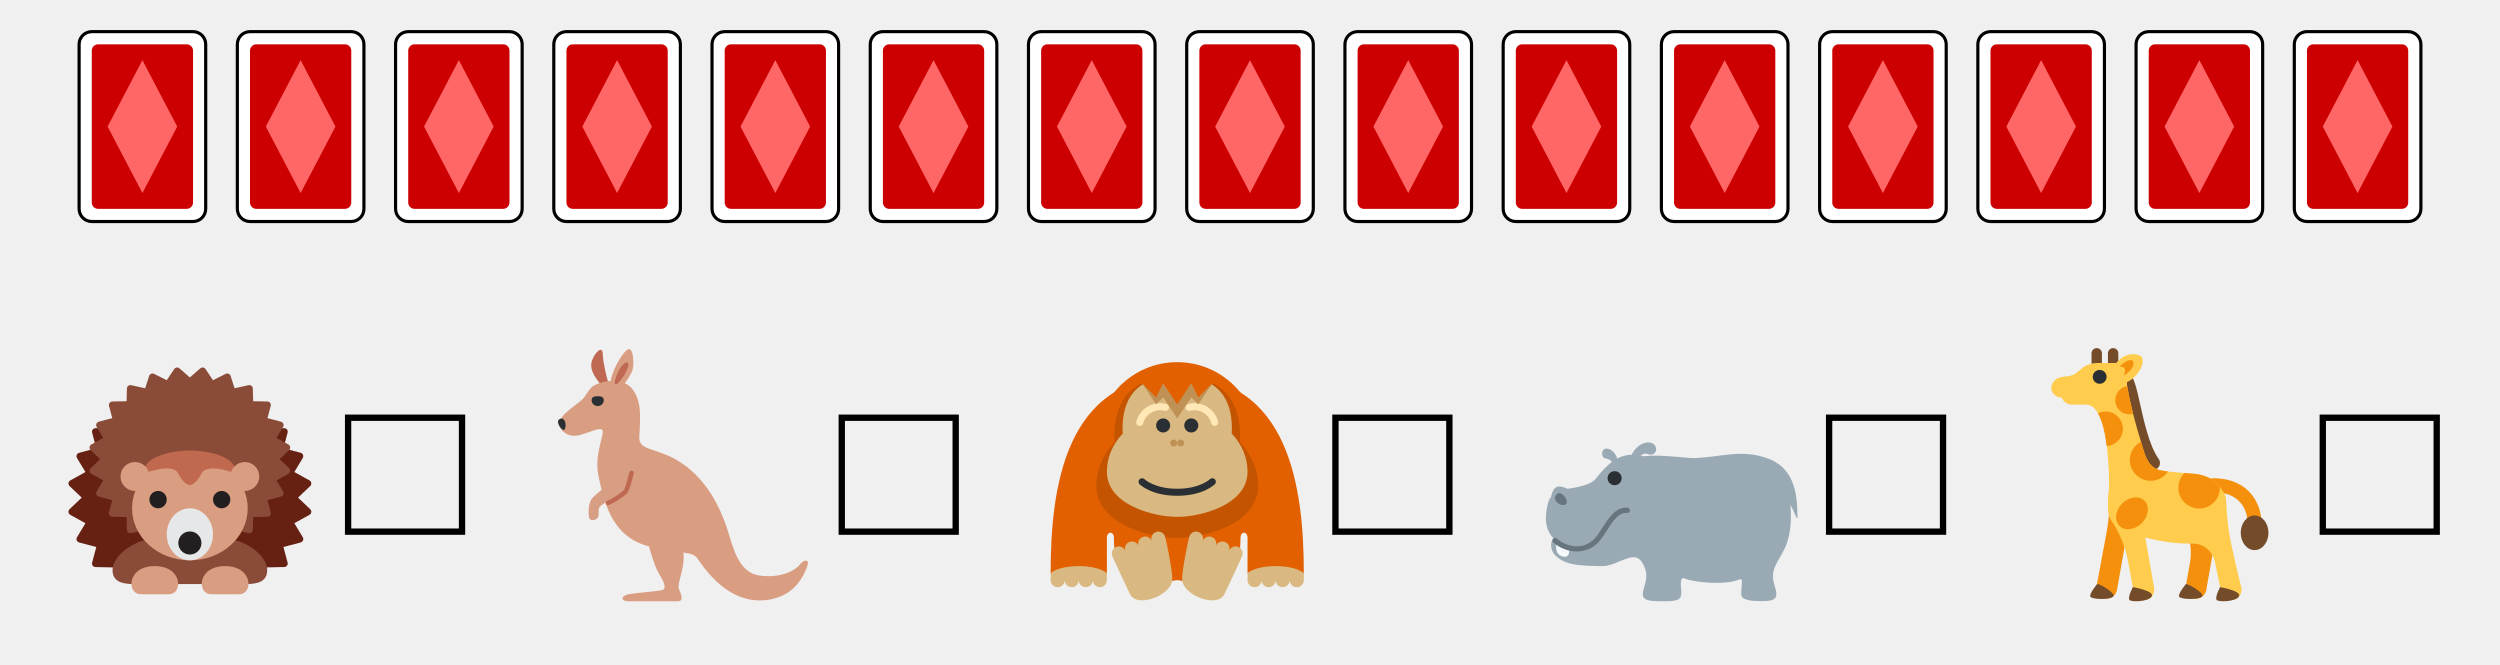
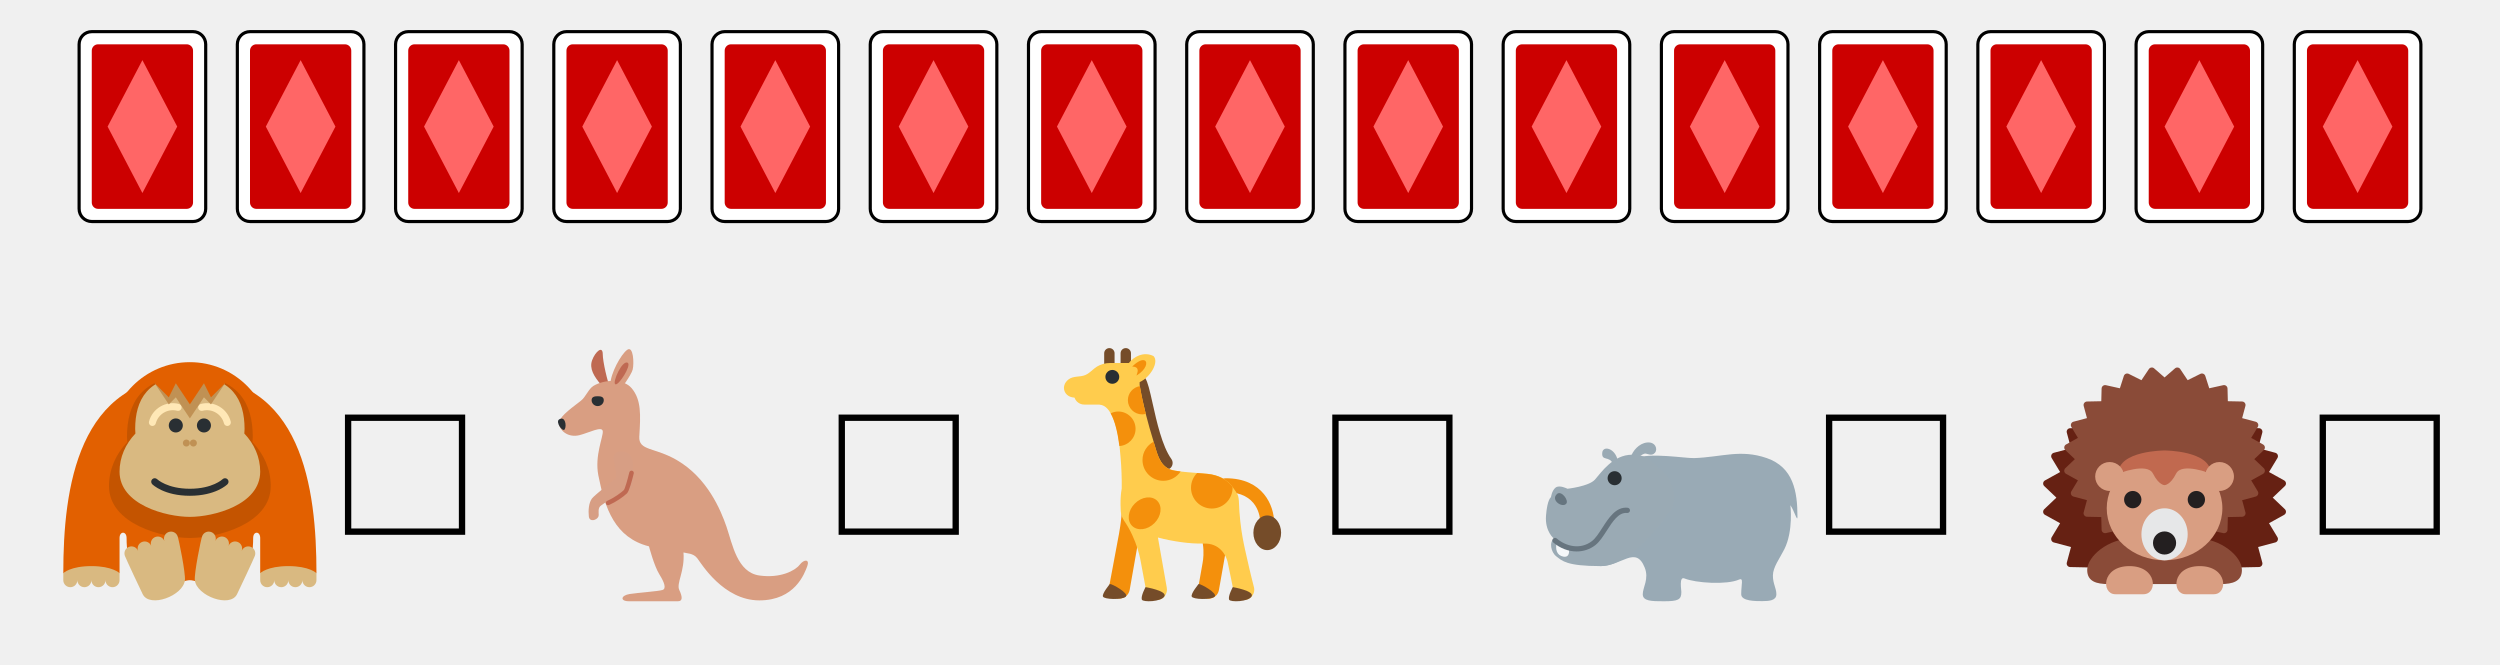
<svg xmlns="http://www.w3.org/2000/svg" width="790.0" height="210.0" viewBox="0 0 790.0 210.0">
  <defs>
</defs>
  <g>
    <g transform="translate(25.0, 10)">
      <rect x="0" y="0" width="40" height="60" rx="4" ry="4" fill="white" stroke="black" stroke-width="1" />
      <rect x="4" y="4" width="32" height="52" rx="2" ry="2" fill="#cc0000" stroke="none" />
      <path d="M20.0,9 L31,30.0 L20.0,51 L9,30.0 Z" fill="#ff6666" />
    </g>
    <g transform="translate(75.0, 10)">
      <rect x="0" y="0" width="40" height="60" rx="4" ry="4" fill="white" stroke="black" stroke-width="1" />
      <rect x="4" y="4" width="32" height="52" rx="2" ry="2" fill="#cc0000" stroke="none" />
      <path d="M20.0,9 L31,30.0 L20.0,51 L9,30.0 Z" fill="#ff6666" />
    </g>
    <g transform="translate(125.0, 10)">
      <rect x="0" y="0" width="40" height="60" rx="4" ry="4" fill="white" stroke="black" stroke-width="1" />
      <rect x="4" y="4" width="32" height="52" rx="2" ry="2" fill="#cc0000" stroke="none" />
      <path d="M20.0,9 L31,30.0 L20.0,51 L9,30.0 Z" fill="#ff6666" />
    </g>
    <g transform="translate(175.0, 10)">
      <rect x="0" y="0" width="40" height="60" rx="4" ry="4" fill="white" stroke="black" stroke-width="1" />
      <rect x="4" y="4" width="32" height="52" rx="2" ry="2" fill="#cc0000" stroke="none" />
      <path d="M20.0,9 L31,30.0 L20.0,51 L9,30.0 Z" fill="#ff6666" />
    </g>
    <g transform="translate(225.0, 10)">
      <rect x="0" y="0" width="40" height="60" rx="4" ry="4" fill="white" stroke="black" stroke-width="1" />
      <rect x="4" y="4" width="32" height="52" rx="2" ry="2" fill="#cc0000" stroke="none" />
      <path d="M20.0,9 L31,30.0 L20.0,51 L9,30.0 Z" fill="#ff6666" />
    </g>
    <g transform="translate(275.0, 10)">
      <rect x="0" y="0" width="40" height="60" rx="4" ry="4" fill="white" stroke="black" stroke-width="1" />
      <rect x="4" y="4" width="32" height="52" rx="2" ry="2" fill="#cc0000" stroke="none" />
      <path d="M20.0,9 L31,30.0 L20.0,51 L9,30.0 Z" fill="#ff6666" />
    </g>
    <g transform="translate(325.0, 10)">
      <rect x="0" y="0" width="40" height="60" rx="4" ry="4" fill="white" stroke="black" stroke-width="1" />
      <rect x="4" y="4" width="32" height="52" rx="2" ry="2" fill="#cc0000" stroke="none" />
      <path d="M20.0,9 L31,30.0 L20.0,51 L9,30.0 Z" fill="#ff6666" />
    </g>
    <g transform="translate(375.0, 10)">
      <rect x="0" y="0" width="40" height="60" rx="4" ry="4" fill="white" stroke="black" stroke-width="1" />
      <rect x="4" y="4" width="32" height="52" rx="2" ry="2" fill="#cc0000" stroke="none" />
      <path d="M20.0,9 L31,30.0 L20.0,51 L9,30.0 Z" fill="#ff6666" />
    </g>
    <g transform="translate(425.0, 10)">
      <rect x="0" y="0" width="40" height="60" rx="4" ry="4" fill="white" stroke="black" stroke-width="1" />
      <rect x="4" y="4" width="32" height="52" rx="2" ry="2" fill="#cc0000" stroke="none" />
      <path d="M20.0,9 L31,30.0 L20.0,51 L9,30.0 Z" fill="#ff6666" />
    </g>
    <g transform="translate(475.0, 10)">
      <rect x="0" y="0" width="40" height="60" rx="4" ry="4" fill="white" stroke="black" stroke-width="1" />
      <rect x="4" y="4" width="32" height="52" rx="2" ry="2" fill="#cc0000" stroke="none" />
      <path d="M20.0,9 L31,30.0 L20.0,51 L9,30.0 Z" fill="#ff6666" />
    </g>
    <g transform="translate(525.0, 10)">
      <rect x="0" y="0" width="40" height="60" rx="4" ry="4" fill="white" stroke="black" stroke-width="1" />
      <rect x="4" y="4" width="32" height="52" rx="2" ry="2" fill="#cc0000" stroke="none" />
      <path d="M20.0,9 L31,30.0 L20.0,51 L9,30.0 Z" fill="#ff6666" />
    </g>
    <g transform="translate(575.0, 10)">
      <rect x="0" y="0" width="40" height="60" rx="4" ry="4" fill="white" stroke="black" stroke-width="1" />
      <rect x="4" y="4" width="32" height="52" rx="2" ry="2" fill="#cc0000" stroke="none" />
      <path d="M20.0,9 L31,30.0 L20.0,51 L9,30.0 Z" fill="#ff6666" />
    </g>
    <g transform="translate(625.0, 10)">
      <rect x="0" y="0" width="40" height="60" rx="4" ry="4" fill="white" stroke="black" stroke-width="1" />
      <rect x="4" y="4" width="32" height="52" rx="2" ry="2" fill="#cc0000" stroke="none" />
      <path d="M20.0,9 L31,30.0 L20.0,51 L9,30.0 Z" fill="#ff6666" />
    </g>
    <g transform="translate(675.0, 10)">
      <rect x="0" y="0" width="40" height="60" rx="4" ry="4" fill="white" stroke="black" stroke-width="1" />
      <rect x="4" y="4" width="32" height="52" rx="2" ry="2" fill="#cc0000" stroke="none" />
      <path d="M20.0,9 L31,30.0 L20.0,51 L9,30.0 Z" fill="#ff6666" />
    </g>
    <g transform="translate(725.0, 10)">
      <rect x="0" y="0" width="40" height="60" rx="4" ry="4" fill="white" stroke="black" stroke-width="1" />
      <rect x="4" y="4" width="32" height="52" rx="2" ry="2" fill="#cc0000" stroke="none" />
      <path d="M20.0,9 L31,30.0 L20.0,51 L9,30.0 Z" fill="#ff6666" />
    </g>
    <g transform="translate(10.0, 100)">
      <g>
        <svg x="10.0" y="10.0" width="80" height="80" viewBox="0 0 36 36">
-           <path fill="#6D6E71" d="M28.688 20.312C28.688 26.217 23.904 31 18 31c-5.903 0-10.688-4.783-10.688-10.688 0-5.903 4.786-10.689 10.688-10.689 5.904.001 10.688 4.786 10.688 10.689z" />
-           <path fill="#662113" d="M26 33.5H10c-1.665 0-2.479-1.339-2.763-2.31l-2.664-.056c-.153-.003-.297-.077-.389-.2-.092-.122-.123-.281-.083-.43l.594-2.216-2.446-.651c-.152-.041-.276-.15-.335-.296s-.046-.311.035-.445l1.199-1.993-2.156-1.192c-.139-.077-.233-.216-.254-.374-.02-.157.036-.315.151-.426l1.729-1.647-1.729-1.646c-.115-.11-.171-.268-.151-.426.021-.158.115-.297.254-.374l2.156-1.194-1.2-1.994c-.081-.135-.094-.3-.035-.445.059-.146.183-.255.335-.296l2.446-.65-.594-2.218c-.04-.148-.009-.307.083-.43s.236-.196.39-.2l2.575-.053.058-2.302c.004-.149.074-.289.192-.381.118-.092.271-.127.416-.094l2.521.561.717-2.234c.045-.139.148-.251.282-.308.136-.056.288-.051.417.014l2.284 1.139 1.341-2.009c.08-.119.208-.199.35-.218.145-.019.287.024.394.119L18 7.258l1.88-1.636c.109-.094.251-.137.395-.118.143.019.269.099.35.218l1.34 2.009 2.286-1.139c.13-.065.283-.069.417-.014.135.057.237.169.282.308l.716 2.234 2.521-.561c.146-.032.298.002.416.094s.188.232.192.381l.058 2.302 2.574.053c.153.003.297.077.389.2.093.123.123.282.083.43l-.595 2.217 2.449.65c.152.04.276.15.336.296.059.146.046.311-.035.445l-1.201 1.994 2.155 1.194c.14.077.233.216.254.374s-.036.316-.151.426l-1.729 1.646 1.729 1.647c.115.11.172.269.151.426-.021.158-.114.297-.254.374L32.854 24.9l1.2 1.993c.081.135.094.3.035.445-.06.146-.184.255-.335.296l-2.45.651.595 2.216c.04.148.01.307-.082.43-.093.123-.236.197-.39.2l-2.663.056c-.285.974-1.099 2.313-2.764 2.313z" />
-           <path fill="#8A4B38" d="M16.188 28.824c-.022 0-.044-.001-.066-.004-.143-.019-.27-.099-.35-.219l-1.058-1.585-1.805.899c-.131.064-.283.07-.418.014-.134-.057-.237-.169-.282-.309l-.564-1.757-1.99.442c-.148.031-.299-.003-.417-.095s-.188-.231-.192-.381l-.045-1.804-2.029-.043c-.153-.003-.297-.077-.389-.2-.092-.122-.123-.281-.083-.43l.464-1.732-1.92-.51c-.152-.041-.276-.15-.335-.296s-.046-.311.035-.445l.937-1.557-1.688-.934c-.14-.077-.234-.216-.254-.374-.02-.158.036-.316.151-.426l1.352-1.289-1.352-1.287c-.115-.11-.171-.268-.151-.426.021-.158.115-.297.254-.374l1.689-.935-.937-1.558c-.081-.135-.094-.3-.035-.445.059-.146.183-.255.335-.296l1.922-.511-.466-1.732c-.04-.148-.009-.307.083-.43s.236-.196.39-.2l2.029-.042.045-1.805c.004-.149.074-.289.192-.381.117-.092.27-.127.416-.094l1.99.442.564-1.756c.045-.139.148-.251.282-.308.136-.055.287-.051.418.014l1.805.899 1.058-1.584c.08-.119.207-.199.35-.218.144-.021.287.024.395.119L18 4.172l1.484-1.291c.109-.095.253-.138.395-.119.143.019.269.099.35.218l1.057 1.583 1.807-.9c.13-.064.283-.069.417-.013.135.057.237.169.282.308l.562 1.756 1.991-.442c.146-.033.3.002.416.094.118.092.188.232.192.382l.045 1.804 2.028.042c.153.003.297.077.389.2.093.123.123.282.083.43l-.465 1.734 1.924.511c.152.041.276.15.336.296.059.146.046.311-.035.445l-.938 1.558 1.689.935c.14.077.233.216.254.374.021.158-.036.316-.151.426l-1.353 1.287 1.353 1.289c.115.11.172.268.151.426-.021.158-.115.296-.254.374l-1.688.934.938 1.557c.081.135.094.3.035.445-.06.145-.184.255-.335.296l-1.925.512.465 1.732c.04.148.01.307-.082.43-.093.123-.236.197-.39.2l-2.028.043-.045 1.804c-.004.149-.074.289-.192.381-.117.092-.271.126-.416.095l-1.991-.442-.562 1.757c-.045.139-.147.252-.282.309-.134.058-.284.053-.417-.014l-1.806-.899-1.058 1.585c-.08.12-.207.199-.35.219-.142.018-.286-.024-.395-.119L18 27.407l-1.483 1.294c-.092.08-.209.123-.329.123z" />
-           <path fill="#8A4B38" d="M13.5 27.052h9c3.521 0 6.5 2.575 6.5 4.5 0 1.65-1.35 2-3 2H10c-1.65 0-3-.35-3-2 0-1.925 2.99-4.5 6.5-4.5z" />
-           <path fill="#D99E82" d="M26.222 22.779c0 4.088-3.68 7.398-8.222 7.398s-8.222-3.31-8.222-7.398c0-4.087 3.68-7.4 8.222-7.4s8.222 3.313 8.222 7.4z" />
-           <path fill="#E6E7E8" d="M21.289 26.479c0 2.043-1.473 3.699-3.289 3.699s-3.289-1.656-3.289-3.699S16.183 22.78 18 22.78s3.289 1.655 3.289 3.699z" />
-           <path fill="#231F20" d="M19.645 27.711c0 .908-.736 1.645-1.645 1.645s-1.645-.736-1.645-1.645c0-.908.736-1.642 1.645-1.642s1.645.734 1.645 1.642zm-4.934-6.166c0 .682-.552 1.234-1.233 1.234s-1.233-.553-1.233-1.234c0-.68.552-1.232 1.233-1.232.681-.001 1.233.552 1.233 1.232zm9.044 0c0 .682-.552 1.234-1.232 1.234-.682 0-1.233-.553-1.233-1.234 0-.68.552-1.232 1.233-1.232.68-.001 1.232.552 1.232 1.232z" />
-           <path fill="#C1694F" d="M11.422 17.846s4.111-1.644 4.933 0C17.178 19.49 18 19.49 18 19.49v-4.934c0 .001-6.578.001-6.578 3.29zm13.155 0s-4.11-1.644-4.933 0C18.822 19.49 18 19.49 18 19.49v-4.934c0 .001 6.577.001 6.577 3.29z" />
-           <path fill="#D99E82" d="M12.245 18.256c0 1.136-.92 2.056-2.055 2.056-1.136 0-2.056-.92-2.056-2.056 0-1.135.92-2.055 2.056-2.055 1.135 0 2.055.92 2.055 2.055zm15.621 0c0 1.136-.92 2.056-2.056 2.056-1.135 0-2.056-.92-2.056-2.056 0-1.135.921-2.055 2.056-2.055 1.136 0 2.056.92 2.056 2.055zM11 35c-2 0-2-4 2-4s4.062 4 2 4h-4zm10 0c-2 0-2-4 2-4s4.062 4 2 4h-4z" />
+           <path fill="#E26000" d="M36 32c0-12-2-28-18-28S0 20 0 32h8v-5c0-1 1-1 1 0 0 7 4 6 4 6l2 2 1-1c0-.552 1.448-1 2-1s2 .448 2 1l1 1 2-2s4 1 4-6c0-1 1-1 1 0v5h8z" />
+           <circle fill="#E26000" cx="18" cy="13.5" r="11.5" />
+           <path fill="#D9B981" d="M32 31c-3 0-4 1-4 1v1c0 .552.448 1 1 1s1-.448 1-1c0 .552.448 1 1 1s1-.448 1-1c0 .552.448 1 1 1s1-.448 1-1c0 .552.448 1 1 1s1-.448 1-1v-1s-1-1-4-1zM4 31c-3 0-4 1-4 1v1c0 .552.448 1 1 1s1-.448 1-1c0 .552.448 1 1 1s1-.448 1-1c0 .552.448 1 1 1s1-.448 1-1c0 .552.448 1 1 1s1-.448 1-1v-1s-1-1-4-1z" />
+           <path fill="#C45400" d="M6.5 19.607C6.5 25.051 14.167 27 18 27s11.5-1.949 11.5-7.393c0-2.366-.974-4.536-2.595-6.235.023-.244.04-.491.04-.747C26.944 7.862 24.9 4 18 4s-8.944 3.862-8.944 8.625c0 .256.017.503.04.747C7.474 15.071 6.5 17.241 6.5 19.607z" />
+           <path fill="#D9B981" d="M8 17.571C8 22.305 14.667 24 18 24s10-1.695 10-6.429c0-2.057-.847-3.944-2.257-5.422.02-.212.035-.427.035-.65C25.778 7.358 24 4 18 4s-7.778 3.358-7.778 7.5c0 .223.015.438.035.65C8.847 13.627 8 15.514 8 17.571z" />
+           <circle fill="#292F33" cx="16" cy="11" r="1" />
+           <circle fill="#292F33" cx="20" cy="11" r="1" />
+           <path fill="#FFE8B6" d="M12.67 11.073c-.042 0-.084-.005-.127-.016-.267-.07-.427-.343-.357-.61.488-1.867 2.405-2.988 4.271-2.503.267.07.427.343.357.61-.07.267-.343.424-.61.357-1.332-.347-2.702.455-3.05 1.788-.059.225-.262.374-.484.374zm10.66 0c-.223 0-.425-.149-.483-.374-.169-.646-.579-1.188-1.155-1.525-.576-.339-1.249-.432-1.896-.262-.269.069-.54-.091-.609-.357-.07-.268.09-.541.357-.61.901-.236 1.846-.106 2.653.367.807.473 1.381 1.231 1.616 2.136.07.267-.09.54-.357.61-.042.009-.085.015-.126.015z" />
+           <path fill="#C09154" d="M13 5l2 3 1-1 2 3 2-3 1 1 2-3s-2-1-5-1-5 1-5 1z" />
+           <path fill="#E26000" d="M13 5l2 2 1-2 2 3 2-3 1 2 2-2s-2-2-5-2-5 2-5 2z" />
+           <circle fill="#C09154" cx="17.5" cy="13.5" r=".5" />
+           <circle fill="#C09154" cx="18.5" cy="13.5" r=".5" />
+           <path fill="#292F33" d="M18 21c-3.665 0-5.286-1.579-5.354-1.646-.195-.195-.195-.512 0-.707.195-.194.51-.195.705-.002C13.365 18.658 14.783 20 18 20c3.218 0 4.635-1.342 4.648-1.356.197-.191.514-.189.706.006.193.195.193.509-.001.703C23.286 19.421 21.665 21 18 21z" />
+           <path fill="#D9B981" d="M17.295 33c-.235 2.224-5 4-6 2-.247-.494-2.341-4.936-2.535-5.453-.194-.517.068-1.094.586-1.287s1.094.068 1.287.586c-.194-.517.068-1.094.586-1.287.517-.194 1.094.068 1.287.586-.194-.517.068-1.094.586-1.287.517-.194 1.094.068 1.287.586-.194-.517.068-1.094.586-1.287s1.094.068 1.287.586c.193.514 1.148 5.263 1.043 6.257zm1.41 0c.235 2.224 5 4 6 2 .247-.494 2.341-4.936 2.535-5.453.194-.517-.068-1.094-.586-1.287s-1.094.068-1.287.586c.194-.517-.068-1.094-.586-1.287-.517-.194-1.094.068-1.287.586.194-.517-.068-1.094-.586-1.287-.517-.194-1.094.068-1.287.586.194-.517-.068-1.094-.586-1.287s-1.094.068-1.287.586c-.193.514-1.148 5.263-1.043 6.257z" />
        </svg>
        <rect x="100.0" y="32.0" width="36.0" height="36.0" fill="none" stroke="black" stroke-width="2" />
      </g>
    </g>
    <g transform="translate(166.0, 100)">
      <g>
        <svg x="10.0" y="10.0" width="80" height="80" viewBox="0 0 36 36">
          <path fill="#BF6952" d="M6.513.886c0 .984.649 3.926 1.153 5.047s-.505.35-1.442-.771-1.657-2.244-1.225-3.435S6.513-.446 6.513.886z" />
          <path fill="#D99E82" d="M.314 10.699c-.004.961 1.22 2.097 2.883 1.682 1.333-.332 3.234-1.359 3.316-.561.082.798-1.179 3.471-.629 6.276.93 4.74 2.379 8.873 7.201 10.095 0 0 .723 2.775 1.479 3.986.694 1.111 1.029 2.022.45 2.215-.579.193-3.472.386-4.694.579C9.099 35.164 8.906 36 10.256 36H17.2c.707 0 .643-.643.193-1.607s.805-2.643.598-5.332c.414.14 1.395.067 1.974.838.579.772 3.729 5.976 8.809 5.976s6.43-3.826 6.815-4.855c.386-1.029-.45-1.029-1.093-.193s-2.761 1.931-5.722 1.508c-3.151-.45-3.822-4.465-4.658-6.909-.836-2.443-2.74-6.968-7.044-9.487-3.177-1.859-5.483-1.31-5.363-3.356.178-3.033.325-5.21-1.099-6.892-1.15-1.357-3.851-1.264-5.418-.319-.697.42-1.117 1.595-1.778 2.103C1.428 8.998.317 9.848.314 10.699z" />
          <path fill="#D79E84" d="M6.042 22.625c-.259.531-.006 1.019-.158 1.355-.225.497-1.254.804-1.35-.032-.097-.836-.021-1.948.45-2.572.322-.427 3.279-2.797 3.408-2.893.129-.096-.354-2.893-.354-2.893s.096-1.125 1.447-.868c1.35.257 1.318 1.415 1.318 2.636s.225 2.443-.386 2.733-4.117 2.003-4.375 2.534z" />
          <path fill="#292F33" d="M6.657 7.405c0 .465-.387.841-.865.841s-.865-.377-.865-.841.387-.561.865-.561.865.096.865.561z" />
          <path fill="#D99E82" d="M9.973.255c.912-.665 1.009 1.963.793 2.804S8.891 6.073 8.891 6.073s-1.297.631-1.297-.911S9.108.886 9.973.255z" />
          <path fill="#BF6952" d="M10.062 2.09c.58.346-1.307 3.303-1.766 3.055-.459-.247.988-3.519 1.766-3.055z" />
          <path fill="#292F33" d="M.314 10.139c.869-.528 1.081.911.793 1.402-.289.49-1.37-1.052-.793-1.402z" />
          <path fill="#BF6952" d="M7.274 22.34c-.125 0-.244-.073-.297-.195-.071-.164.004-.354.168-.426 1.066-.464 1.99-1.182 2.367-1.533.15-.182.523-1.447.777-2.511.042-.174.219-.278.39-.24.174.042.281.216.24.39-.223.931-.645 2.536-.966 2.835-.546.508-1.546 1.216-2.55 1.652-.042.019-.086.028-.129.028z" />
        </svg>
        <rect x="100.0" y="32.0" width="36.0" height="36.0" fill="none" stroke="black" stroke-width="2" />
      </g>
    </g>
    <g transform="translate(322.0, 100)">
      <g>
        <svg x="10.0" y="10.0" width="80" height="80" viewBox="0 0 36 36">
-           <path fill="#E26000" d="M36 32c0-12-2-28-18-28S0 20 0 32h8v-5c0-1 1-1 1 0 0 7 4 6 4 6l2 2 1-1c0-.552 1.448-1 2-1s2 .448 2 1l1 1 2-2s4 1 4-6c0-1 1-1 1 0v5h8z" />
-           <circle fill="#E26000" cx="18" cy="13.5" r="11.5" />
-           <path fill="#D9B981" d="M32 31c-3 0-4 1-4 1v1c0 .552.448 1 1 1s1-.448 1-1c0 .552.448 1 1 1s1-.448 1-1c0 .552.448 1 1 1s1-.448 1-1c0 .552.448 1 1 1s1-.448 1-1v-1s-1-1-4-1zM4 31c-3 0-4 1-4 1v1c0 .552.448 1 1 1s1-.448 1-1c0 .552.448 1 1 1s1-.448 1-1c0 .552.448 1 1 1s1-.448 1-1c0 .552.448 1 1 1s1-.448 1-1v-1s-1-1-4-1z" />
-           <path fill="#C45400" d="M6.5 19.607C6.5 25.051 14.167 27 18 27s11.5-1.949 11.5-7.393c0-2.366-.974-4.536-2.595-6.235.023-.244.04-.491.04-.747C26.944 7.862 24.9 4 18 4s-8.944 3.862-8.944 8.625c0 .256.017.503.04.747C7.474 15.071 6.5 17.241 6.5 19.607z" />
-           <path fill="#D9B981" d="M8 17.571C8 22.305 14.667 24 18 24s10-1.695 10-6.429c0-2.057-.847-3.944-2.257-5.422.02-.212.035-.427.035-.65C25.778 7.358 24 4 18 4s-7.778 3.358-7.778 7.5c0 .223.015.438.035.65C8.847 13.627 8 15.514 8 17.571z" />
-           <circle fill="#292F33" cx="16" cy="11" r="1" />
-           <circle fill="#292F33" cx="20" cy="11" r="1" />
-           <path fill="#FFE8B6" d="M12.67 11.073c-.042 0-.084-.005-.127-.016-.267-.07-.427-.343-.357-.61.488-1.867 2.405-2.988 4.271-2.503.267.07.427.343.357.61-.07.267-.343.424-.61.357-1.332-.347-2.702.455-3.05 1.788-.059.225-.262.374-.484.374zm10.66 0c-.223 0-.425-.149-.483-.374-.169-.646-.579-1.188-1.155-1.525-.576-.339-1.249-.432-1.896-.262-.269.069-.54-.091-.609-.357-.07-.268.09-.541.357-.61.901-.236 1.846-.106 2.653.367.807.473 1.381 1.231 1.616 2.136.07.267-.09.54-.357.61-.042.009-.085.015-.126.015z" />
-           <path fill="#C09154" d="M13 5l2 3 1-1 2 3 2-3 1 1 2-3s-2-1-5-1-5 1-5 1z" />
-           <path fill="#E26000" d="M13 5l2 2 1-2 2 3 2-3 1 2 2-2s-2-2-5-2-5 2-5 2z" />
-           <circle fill="#C09154" cx="17.5" cy="13.5" r=".5" />
-           <circle fill="#C09154" cx="18.5" cy="13.5" r=".5" />
-           <path fill="#292F33" d="M18 21c-3.665 0-5.286-1.579-5.354-1.646-.195-.195-.195-.512 0-.707.195-.194.51-.195.705-.002C13.365 18.658 14.783 20 18 20c3.218 0 4.635-1.342 4.648-1.356.197-.191.514-.189.706.006.193.195.193.509-.001.703C23.286 19.421 21.665 21 18 21z" />
-           <path fill="#D9B981" d="M17.295 33c-.235 2.224-5 4-6 2-.247-.494-2.341-4.936-2.535-5.453-.194-.517.068-1.094.586-1.287s1.094.068 1.287.586c-.194-.517.068-1.094.586-1.287.517-.194 1.094.068 1.287.586-.194-.517.068-1.094.586-1.287.517-.194 1.094.068 1.287.586-.194-.517.068-1.094.586-1.287s1.094.068 1.287.586c.193.514 1.148 5.263 1.043 6.257zm1.41 0c.235 2.224 5 4 6 2 .247-.494 2.341-4.936 2.535-5.453.194-.517-.068-1.094-.586-1.287s-1.094.068-1.287.586c.194-.517-.068-1.094-.586-1.287-.517-.194-1.094.068-1.287.586.194-.517-.068-1.094-.586-1.287-.517-.194-1.094.068-1.287.586.194-.517-.068-1.094-.586-1.287s-1.094.068-1.287.586c-.193.514-1.148 5.263-1.043 6.257z" />
+           <path d="M22.217 35.615h-.002c-.804-.142-1.34-.908-1.198-1.712l.59-3.344s.68-3.165-1.076-5.449c1.259-1.171 5.024.085 5.024.085l-1.626 9.221c-.142.804-.908 1.34-1.712 1.199zm-12.692-.021h-.002c-.804-.142-1.34-.908-1.198-1.712l1.312-7.025s.503-2.419.503-4.439c1.142-.439 2.723 2.757 2.723 2.757l-1.626 9.221c-.143.803-.909 1.339-1.712 1.198zm21.277-9.823c-.537 0-.977-.431-.985-.969-.012-.723-.304-4.326-4.925-4.326-.545 0-.985-.441-.985-.985s.441-.985.985-.985c5.363 0 6.858 3.938 6.896 6.264.009.545-.425.993-.969 1.002l-.017-.001z" fill="#F4900C" />
+           <g fill="#754C29">
+             <path d="M15.226 17.252l-3.46-11.98 1.687-1.02c.369.61.628 1.722 1.054 3.633.569 2.558 1.349 6.06 2.657 7.876.318.442.218 1.058-.224 1.376-.175.126-1.714.115-1.714.115zM7.615 2.71V.739c0-.408.331-.739.739-.739s.739.331.739.739V2.71H7.615zm2.332 0V.739c0-.408.331-.739.739-.739s.739.331.739.739V2.71H9.947z" />
+             <ellipse cx="30.802" cy="26.263" rx="1.971" ry="2.464" />
+           </g>
+           <path fill="#FFCC4D" d="M28.935 34.094s-.647-2.515-.998-4.154c-.332-1.549-1.025-3.981-1.171-8.225-.01-.145-.039-.512-.138-.779-.122-.33-.567-.933-.766-1.203-.777-1.052-2.012-1.691-3.526-1.847-1.283-.132-2.573-.185-3.854-.339-.59-.071-1.1-.156-1.422-.272-1.636-.589-1.962-2.502-2.414-3.965-.8-2.59-1.508-5.225-1.961-7.9l-.036.009.036-.009-.027-.165V4.84c1.567-.714 2.79-2.888 1.971-3.706-1.416-.708-2.827.11-3.513.992-.02-.001-.039-.006-.059-.006H8.459c-.655 0-1.304.16-1.872.51-.584.359-.986.907-1.633 1.19-.786.344-1.721.093-2.417.64-1.189.933-.625 2.525.854 2.578.201.577.745.993 1.39.993h2.106c.055.011.108.021.173.029.604.071 1.088.525 1.477 1.215 1.047 1.856 1.244 4.244 1.415 6.324.119 1.448.177 2.906.158 4.36-.293 1.566-.12 3.377-.12 3.377.044.419.186.777.394 1.095l-.01.011c1.99 2.81 2.449 5.97 2.449 5.97l.784 4.193c.142.804.908 1.341 1.713 1.199.804-.142 1.341-.908 1.199-1.712l-1.262-7.159c1.977.534 4.609.932 6.449.852 0 .006-.003.014-.002.02 2.371-.146 3.26 1.73 3.454 2.576.194.846.868 4.228.868 4.228.142.804.909 1.341 1.712 1.199.802-.143 1.339-.91 1.197-1.714z" />
+           <path fill="#F4900C" d="M11.975 22.1c-.985.985-1.16 2.408-.391 3.178.77.77 2.193.595 3.178-.391s1.16-2.408.391-3.178c-.77-.77-2.193-.595-3.178.391zm1.088-6.185c0 1.633 1.324 2.956 2.956 2.956 1.029 0 1.933-.526 2.462-1.323-.59-.071-1.1-.156-1.422-.272-1.564-.563-1.872-2.237-2.253-3.441-.057-.179-.108-.349-.162-.523-.935.496-1.581 1.469-1.581 2.603zm-.986-4.434c0-1.361-1.103-2.464-2.464-2.464-.388 0-.75.098-1.077.257.635 1.126 1.015 2.885 1.242 4.653 1.282-.086 2.299-1.142 2.299-2.446zm-1.093-4.079c0 1.118.906 2.023 2.023 2.023.182 0 .355-.032.523-.077-.449-1.787-.709-3.122-.847-3.937-.961.156-1.699.985-1.699 1.991zm8.977 12.456c0 1.633 1.324 2.956 2.956 2.956 1.633 0 2.956-1.324 2.956-2.956 0-.043-.011-.082-.013-.124-.777-1.052-2.012-1.691-3.526-1.847-.457-.047-.972-.088-1.499-.128-.538.536-.874 1.277-.874 2.099zM11.598 2.613c.505-.483 1.317-1.089 1.778-.856.461.233.258 1.273-1.166 2.151.113-.439.551-1.215-.612-1.295z" />
+           <circle fill="#292F33" cx="8.772" cy="4.09" r=".985" />
+           <path d="M21.047 33.545s-1.142 1.351-.985 1.781 2.741.491 3.249.022-1.951-1.842-2.264-1.803zm-12.623 0s-1.142 1.351-.985 1.781c.156.43 2.741.491 3.249.022s-1.951-1.842-2.264-1.803zm4.547 2.22c.136.391 2.766.329 3.205-.461.439-.79-2.678-1.317-2.678-1.317s-.703 1.273-.527 1.778zm12.404 0c.136.391 2.766.329 3.205-.461.439-.79-2.678-1.317-2.678-1.317s-.703 1.273-.527 1.778z" fill="#754C29" />
        </svg>
        <rect x="100.0" y="32.0" width="36.0" height="36.0" fill="none" stroke="black" stroke-width="2" />
      </g>
    </g>
    <g transform="translate(478.0, 100)">
      <g>
        <svg x="10.0" y="10.0" width="80" height="80" viewBox="0 0 36 36">
          <path fill="#99AAB5" d="M13 15.689c1.945-.886 7.032-.006 8.304-.048 3.861-.127 6.58-1.305 10.332 0C35.388 16.946 36 20.327 36 24c0 .816-.465-.9-1.008-1.662 0 0 .451 3.643-.854 6.253-.664 1.328-1.631 2.557-1.631 3.753-.001 1.197.493 1.78.493 2.656 0 .892-1 .98-2 .98-.926 0-3 .02-3-.98 0-1.423.385-2.394-.312-2.083-1.729.771-6.146.5-7.771-.167-.766-.314-.43 1.598-.428 1.932C19.499 35.795 19 36 17 36c-1.741 0-3-.012-3-1s.919-2.179.281-3.781C13 28 11 31 7.999 31 5.031 31 13 15.689 13 15.689z" />
          <path fill="#9AAAB4" d="M3.29 20s3.045-.326 3.915-1.305c.87-.979 2.556-3.535 5.275-3.535s3.045 1.577 4.024 2.066c.978.49 2.91 3.653 1.496 5.774s-6 8-10 8c-4.84 0-5.485-.764-6.281-1.375-.792-.607-1.051-2.042-.344-2.531 0 0-1.312-1-1.131-3.287.185-2.331.707-2.61.707-2.61s.109-.924.653-1.359C2.148 19.402 3.29 20 3.29 20z" />
          <path fill="#F5F8FA" d="M2.691 29.65c.629.132.992-.253.777-1.4-.657.047-1.663-.816-1.663-.816-.327 1.268.012 2.032.886 2.216z" />
          <path fill="#67757F" d="M4.601 28.918c-1.148 0-2.333-.432-3.327-1.279-.157-.135-.176-.371-.042-.528.135-.157.372-.177.529-.042 1.306 1.115 3.371 1.657 5.039.354.497-.388.958-1.104 1.446-1.861.912-1.416 1.945-3.033 3.602-2.862.207.02.357.203.337.409-.02.205-.205.353-.409.337-1.212-.127-2.066 1.226-2.9 2.522-.523.812-1.017 1.58-1.614 2.047-.774.604-1.705.903-2.661.903z" />
          <path fill="#66757F" d="M1.813 20.74c.611-.543 1.694.891 1.318 1.374-.535.687-2.308-.494-1.318-1.374z" />
          <circle fill="#292F33" cx="10" cy="18.5" r="1" />
          <path fill="#9AAAB4" d="M8.238 14.889c.095-1.09 1.794-.653 2.175.979s-.42 1.168-.653.598c-.489-1.197-1.631-.327-1.522-1.577zm4.062.598c.258-.84 1.142-1.958 2.338-2.066 1.196-.109 1.523.979 1.088 1.468-.435.489-.979.163-1.305.109s-1.088.489-1.414.979c-.326.489-.924.217-.707-.49z" />
        </svg>
        <rect x="100.0" y="32.0" width="36.0" height="36.0" fill="none" stroke="black" stroke-width="2" />
      </g>
    </g>
    <g transform="translate(634.0, 100)">
      <g>
        <svg x="10.0" y="10.0" width="80" height="80" viewBox="0 0 36 36">
-           <path d="M22.217 35.615h-.002c-.804-.142-1.34-.908-1.198-1.712l.59-3.344s.68-3.165-1.076-5.449c1.259-1.171 5.024.085 5.024.085l-1.626 9.221c-.142.804-.908 1.34-1.712 1.199zm-12.692-.021h-.002c-.804-.142-1.34-.908-1.198-1.712l1.312-7.025s.503-2.419.503-4.439c1.142-.439 2.723 2.757 2.723 2.757l-1.626 9.221c-.143.803-.909 1.339-1.712 1.198zm21.277-9.823c-.537 0-.977-.431-.985-.969-.012-.723-.304-4.326-4.925-4.326-.545 0-.985-.441-.985-.985s.441-.985.985-.985c5.363 0 6.858 3.938 6.896 6.264.009.545-.425.993-.969 1.002l-.017-.001z" fill="#F4900C" />
-           <g fill="#754C29">
-             <path d="M15.226 17.252l-3.46-11.98 1.687-1.02c.369.61.628 1.722 1.054 3.633.569 2.558 1.349 6.06 2.657 7.876.318.442.218 1.058-.224 1.376-.175.126-1.714.115-1.714.115zM7.615 2.71V.739c0-.408.331-.739.739-.739s.739.331.739.739V2.71H7.615zm2.332 0V.739c0-.408.331-.739.739-.739s.739.331.739.739V2.71H9.947z" />
-             <ellipse cx="30.802" cy="26.263" rx="1.971" ry="2.464" />
-           </g>
-           <path fill="#FFCC4D" d="M28.935 34.094s-.647-2.515-.998-4.154c-.332-1.549-1.025-3.981-1.171-8.225-.01-.145-.039-.512-.138-.779-.122-.33-.567-.933-.766-1.203-.777-1.052-2.012-1.691-3.526-1.847-1.283-.132-2.573-.185-3.854-.339-.59-.071-1.1-.156-1.422-.272-1.636-.589-1.962-2.502-2.414-3.965-.8-2.59-1.508-5.225-1.961-7.9l-.036.009.036-.009-.027-.165V4.84c1.567-.714 2.79-2.888 1.971-3.706-1.416-.708-2.827.11-3.513.992-.02-.001-.039-.006-.059-.006H8.459c-.655 0-1.304.16-1.872.51-.584.359-.986.907-1.633 1.19-.786.344-1.721.093-2.417.64-1.189.933-.625 2.525.854 2.578.201.577.745.993 1.39.993h2.106c.055.011.108.021.173.029.604.071 1.088.525 1.477 1.215 1.047 1.856 1.244 4.244 1.415 6.324.119 1.448.177 2.906.158 4.36-.293 1.566-.12 3.377-.12 3.377.044.419.186.777.394 1.095l-.01.011c1.99 2.81 2.449 5.97 2.449 5.97l.784 4.193c.142.804.908 1.341 1.713 1.199.804-.142 1.341-.908 1.199-1.712l-1.262-7.159c1.977.534 4.609.932 6.449.852 0 .006-.003.014-.002.02 2.371-.146 3.26 1.73 3.454 2.576.194.846.868 4.228.868 4.228.142.804.909 1.341 1.712 1.199.802-.143 1.339-.91 1.197-1.714z" />
-           <path fill="#F4900C" d="M11.975 22.1c-.985.985-1.16 2.408-.391 3.178.77.77 2.193.595 3.178-.391s1.16-2.408.391-3.178c-.77-.77-2.193-.595-3.178.391zm1.088-6.185c0 1.633 1.324 2.956 2.956 2.956 1.029 0 1.933-.526 2.462-1.323-.59-.071-1.1-.156-1.422-.272-1.564-.563-1.872-2.237-2.253-3.441-.057-.179-.108-.349-.162-.523-.935.496-1.581 1.469-1.581 2.603zm-.986-4.434c0-1.361-1.103-2.464-2.464-2.464-.388 0-.75.098-1.077.257.635 1.126 1.015 2.885 1.242 4.653 1.282-.086 2.299-1.142 2.299-2.446zm-1.093-4.079c0 1.118.906 2.023 2.023 2.023.182 0 .355-.032.523-.077-.449-1.787-.709-3.122-.847-3.937-.961.156-1.699.985-1.699 1.991zm8.977 12.456c0 1.633 1.324 2.956 2.956 2.956 1.633 0 2.956-1.324 2.956-2.956 0-.043-.011-.082-.013-.124-.777-1.052-2.012-1.691-3.526-1.847-.457-.047-.972-.088-1.499-.128-.538.536-.874 1.277-.874 2.099zM11.598 2.613c.505-.483 1.317-1.089 1.778-.856.461.233.258 1.273-1.166 2.151.113-.439.551-1.215-.612-1.295z" />
-           <circle fill="#292F33" cx="8.772" cy="4.09" r=".985" />
-           <path d="M21.047 33.545s-1.142 1.351-.985 1.781 2.741.491 3.249.022-1.951-1.842-2.264-1.803zm-12.623 0s-1.142 1.351-.985 1.781c.156.43 2.741.491 3.249.022s-1.951-1.842-2.264-1.803zm4.547 2.22c.136.391 2.766.329 3.205-.461.439-.79-2.678-1.317-2.678-1.317s-.703 1.273-.527 1.778zm12.404 0c.136.391 2.766.329 3.205-.461.439-.79-2.678-1.317-2.678-1.317s-.703 1.273-.527 1.778z" fill="#754C29" />
+           <path fill="#6D6E71" d="M28.688 20.312C28.688 26.217 23.904 31 18 31c-5.903 0-10.688-4.783-10.688-10.688 0-5.903 4.786-10.689 10.688-10.689 5.904.001 10.688 4.786 10.688 10.689z" />
+           <path fill="#662113" d="M26 33.5H10c-1.665 0-2.479-1.339-2.763-2.31l-2.664-.056c-.153-.003-.297-.077-.389-.2-.092-.122-.123-.281-.083-.43l.594-2.216-2.446-.651c-.152-.041-.276-.15-.335-.296s-.046-.311.035-.445l1.199-1.993-2.156-1.192c-.139-.077-.233-.216-.254-.374-.02-.157.036-.315.151-.426l1.729-1.647-1.729-1.646c-.115-.11-.171-.268-.151-.426.021-.158.115-.297.254-.374l2.156-1.194-1.2-1.994c-.081-.135-.094-.3-.035-.445.059-.146.183-.255.335-.296l2.446-.65-.594-2.218c-.04-.148-.009-.307.083-.43s.236-.196.39-.2l2.575-.053.058-2.302c.004-.149.074-.289.192-.381.118-.092.271-.127.416-.094l2.521.561.717-2.234c.045-.139.148-.251.282-.308.136-.056.288-.051.417.014l2.284 1.139 1.341-2.009c.08-.119.208-.199.35-.218.145-.019.287.024.394.119L18 7.258l1.88-1.636c.109-.094.251-.137.395-.118.143.019.269.099.35.218l1.34 2.009 2.286-1.139c.13-.065.283-.069.417-.014.135.057.237.169.282.308l.716 2.234 2.521-.561c.146-.032.298.002.416.094s.188.232.192.381l.058 2.302 2.574.053c.153.003.297.077.389.2.093.123.123.282.083.43l-.595 2.217 2.449.65c.152.04.276.15.336.296.059.146.046.311-.035.445l-1.201 1.994 2.155 1.194c.14.077.233.216.254.374s-.036.316-.151.426l-1.729 1.646 1.729 1.647c.115.11.172.269.151.426-.021.158-.114.297-.254.374L32.854 24.9l1.2 1.993c.081.135.094.3.035.445-.06.146-.184.255-.335.296l-2.45.651.595 2.216c.04.148.01.307-.082.43-.093.123-.236.197-.39.2l-2.663.056c-.285.974-1.099 2.313-2.764 2.313z" />
+           <path fill="#8A4B38" d="M16.188 28.824c-.022 0-.044-.001-.066-.004-.143-.019-.27-.099-.35-.219l-1.058-1.585-1.805.899c-.131.064-.283.07-.418.014-.134-.057-.237-.169-.282-.309l-.564-1.757-1.99.442c-.148.031-.299-.003-.417-.095s-.188-.231-.192-.381l-.045-1.804-2.029-.043c-.153-.003-.297-.077-.389-.2-.092-.122-.123-.281-.083-.43l.464-1.732-1.92-.51c-.152-.041-.276-.15-.335-.296s-.046-.311.035-.445l.937-1.557-1.688-.934c-.14-.077-.234-.216-.254-.374-.02-.158.036-.316.151-.426l1.352-1.289-1.352-1.287c-.115-.11-.171-.268-.151-.426.021-.158.115-.297.254-.374l1.689-.935-.937-1.558c-.081-.135-.094-.3-.035-.445.059-.146.183-.255.335-.296l1.922-.511-.466-1.732c-.04-.148-.009-.307.083-.43s.236-.196.39-.2l2.029-.042.045-1.805c.004-.149.074-.289.192-.381.117-.092.27-.127.416-.094l1.99.442.564-1.756c.045-.139.148-.251.282-.308.136-.055.287-.051.418.014l1.805.899 1.058-1.584c.08-.119.207-.199.35-.218.144-.021.287.024.395.119L18 4.172l1.484-1.291c.109-.095.253-.138.395-.119.143.019.269.099.35.218l1.057 1.583 1.807-.9c.13-.064.283-.069.417-.013.135.057.237.169.282.308l.562 1.756 1.991-.442c.146-.033.3.002.416.094.118.092.188.232.192.382l.045 1.804 2.028.042c.153.003.297.077.389.2.093.123.123.282.083.43l-.465 1.734 1.924.511c.152.041.276.15.336.296.059.146.046.311-.035.445l-.938 1.558 1.689.935c.14.077.233.216.254.374.021.158-.036.316-.151.426l-1.353 1.287 1.353 1.289c.115.11.172.268.151.426-.021.158-.115.296-.254.374l-1.688.934.938 1.557c.081.135.094.3.035.445-.06.145-.184.255-.335.296l-1.925.512.465 1.732c.04.148.01.307-.082.43-.093.123-.236.197-.39.2l-2.028.043-.045 1.804c-.004.149-.074.289-.192.381-.117.092-.271.126-.416.095l-1.991-.442-.562 1.757c-.045.139-.147.252-.282.309-.134.058-.284.053-.417-.014l-1.806-.899-1.058 1.585c-.08.12-.207.199-.35.219-.142.018-.286-.024-.395-.119L18 27.407l-1.483 1.294c-.092.08-.209.123-.329.123z" />
+           <path fill="#8A4B38" d="M13.5 27.052h9c3.521 0 6.5 2.575 6.5 4.5 0 1.65-1.35 2-3 2H10c-1.65 0-3-.35-3-2 0-1.925 2.99-4.5 6.5-4.5z" />
+           <path fill="#D99E82" d="M26.222 22.779c0 4.088-3.68 7.398-8.222 7.398s-8.222-3.31-8.222-7.398c0-4.087 3.68-7.4 8.222-7.4s8.222 3.313 8.222 7.4z" />
+           <path fill="#E6E7E8" d="M21.289 26.479c0 2.043-1.473 3.699-3.289 3.699s-3.289-1.656-3.289-3.699S16.183 22.78 18 22.78s3.289 1.655 3.289 3.699z" />
+           <path fill="#231F20" d="M19.645 27.711c0 .908-.736 1.645-1.645 1.645s-1.645-.736-1.645-1.645c0-.908.736-1.642 1.645-1.642s1.645.734 1.645 1.642zm-4.934-6.166c0 .682-.552 1.234-1.233 1.234s-1.233-.553-1.233-1.234c0-.68.552-1.232 1.233-1.232.681-.001 1.233.552 1.233 1.232zm9.044 0c0 .682-.552 1.234-1.232 1.234-.682 0-1.233-.553-1.233-1.234 0-.68.552-1.232 1.233-1.232.68-.001 1.232.552 1.232 1.232z" />
+           <path fill="#C1694F" d="M11.422 17.846s4.111-1.644 4.933 0C17.178 19.49 18 19.49 18 19.49v-4.934c0 .001-6.578.001-6.578 3.29zm13.155 0s-4.11-1.644-4.933 0C18.822 19.49 18 19.49 18 19.49v-4.934c0 .001 6.577.001 6.577 3.29z" />
+           <path fill="#D99E82" d="M12.245 18.256c0 1.136-.92 2.056-2.055 2.056-1.136 0-2.056-.92-2.056-2.056 0-1.135.92-2.055 2.056-2.055 1.135 0 2.055.92 2.055 2.055zm15.621 0c0 1.136-.92 2.056-2.056 2.056-1.135 0-2.056-.92-2.056-2.056 0-1.135.921-2.055 2.056-2.055 1.136 0 2.056.92 2.056 2.055zM11 35c-2 0-2-4 2-4s4.062 4 2 4h-4zm10 0c-2 0-2-4 2-4s4.062 4 2 4h-4z" />
        </svg>
        <rect x="100.0" y="32.0" width="36.0" height="36.0" fill="none" stroke="black" stroke-width="2" />
      </g>
    </g>
  </g>
</svg>
